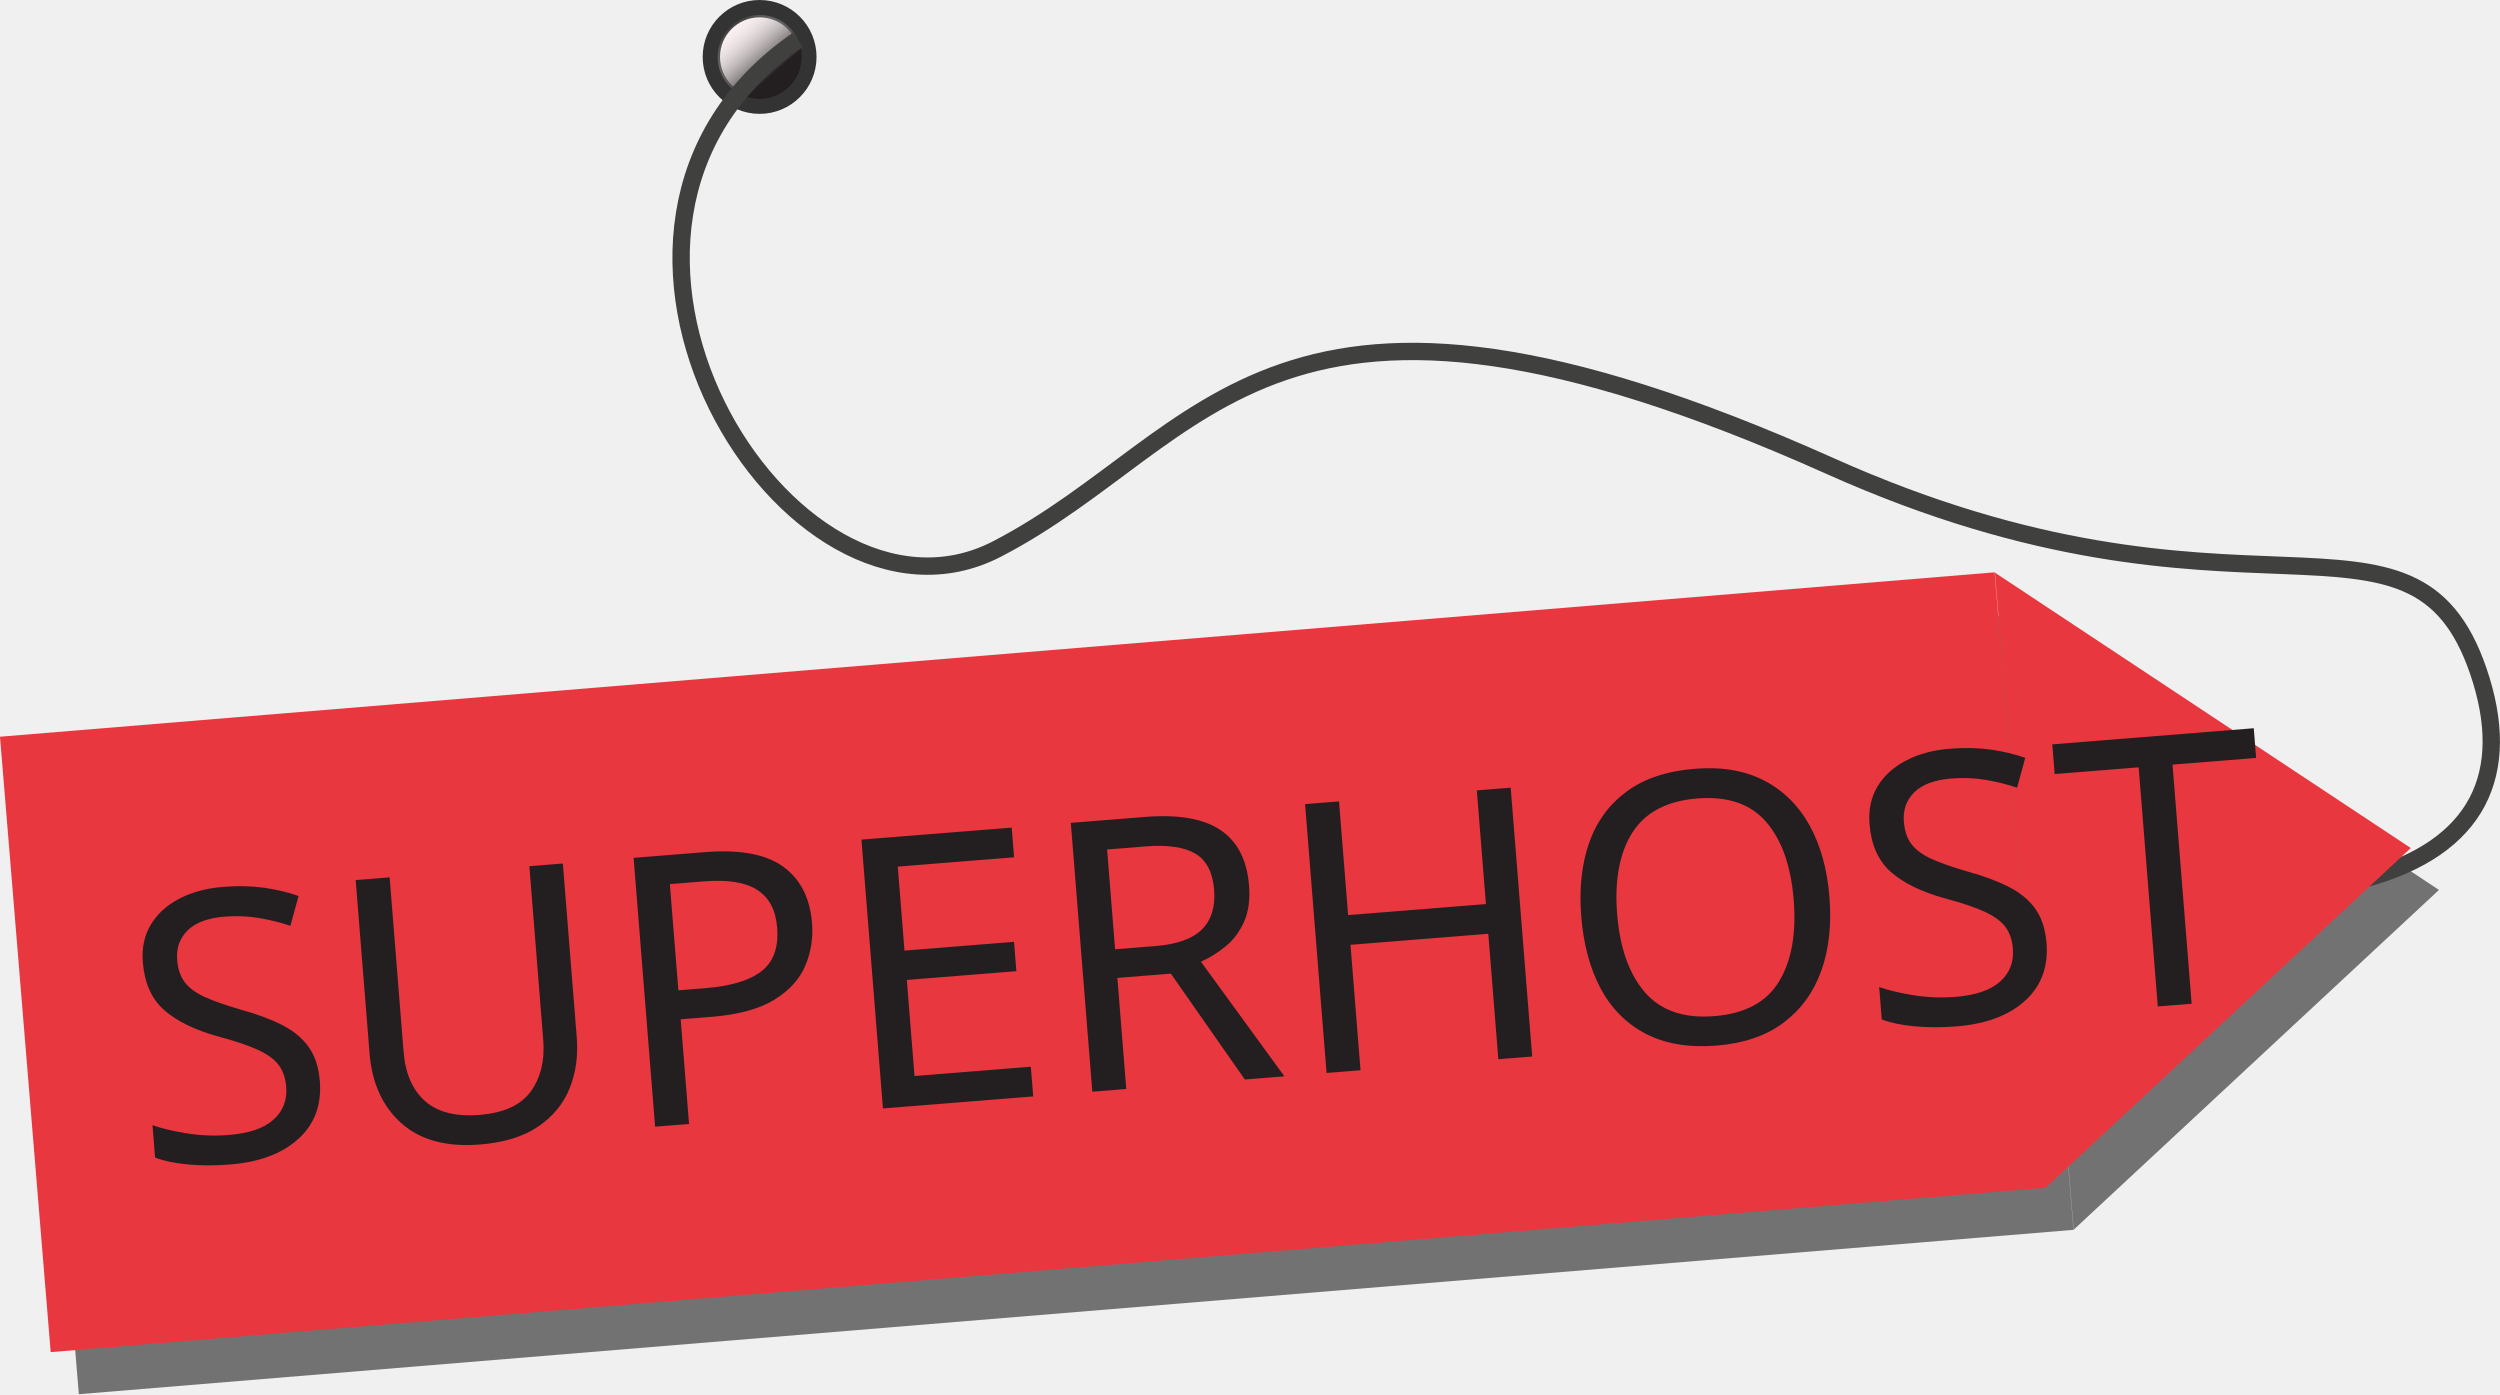
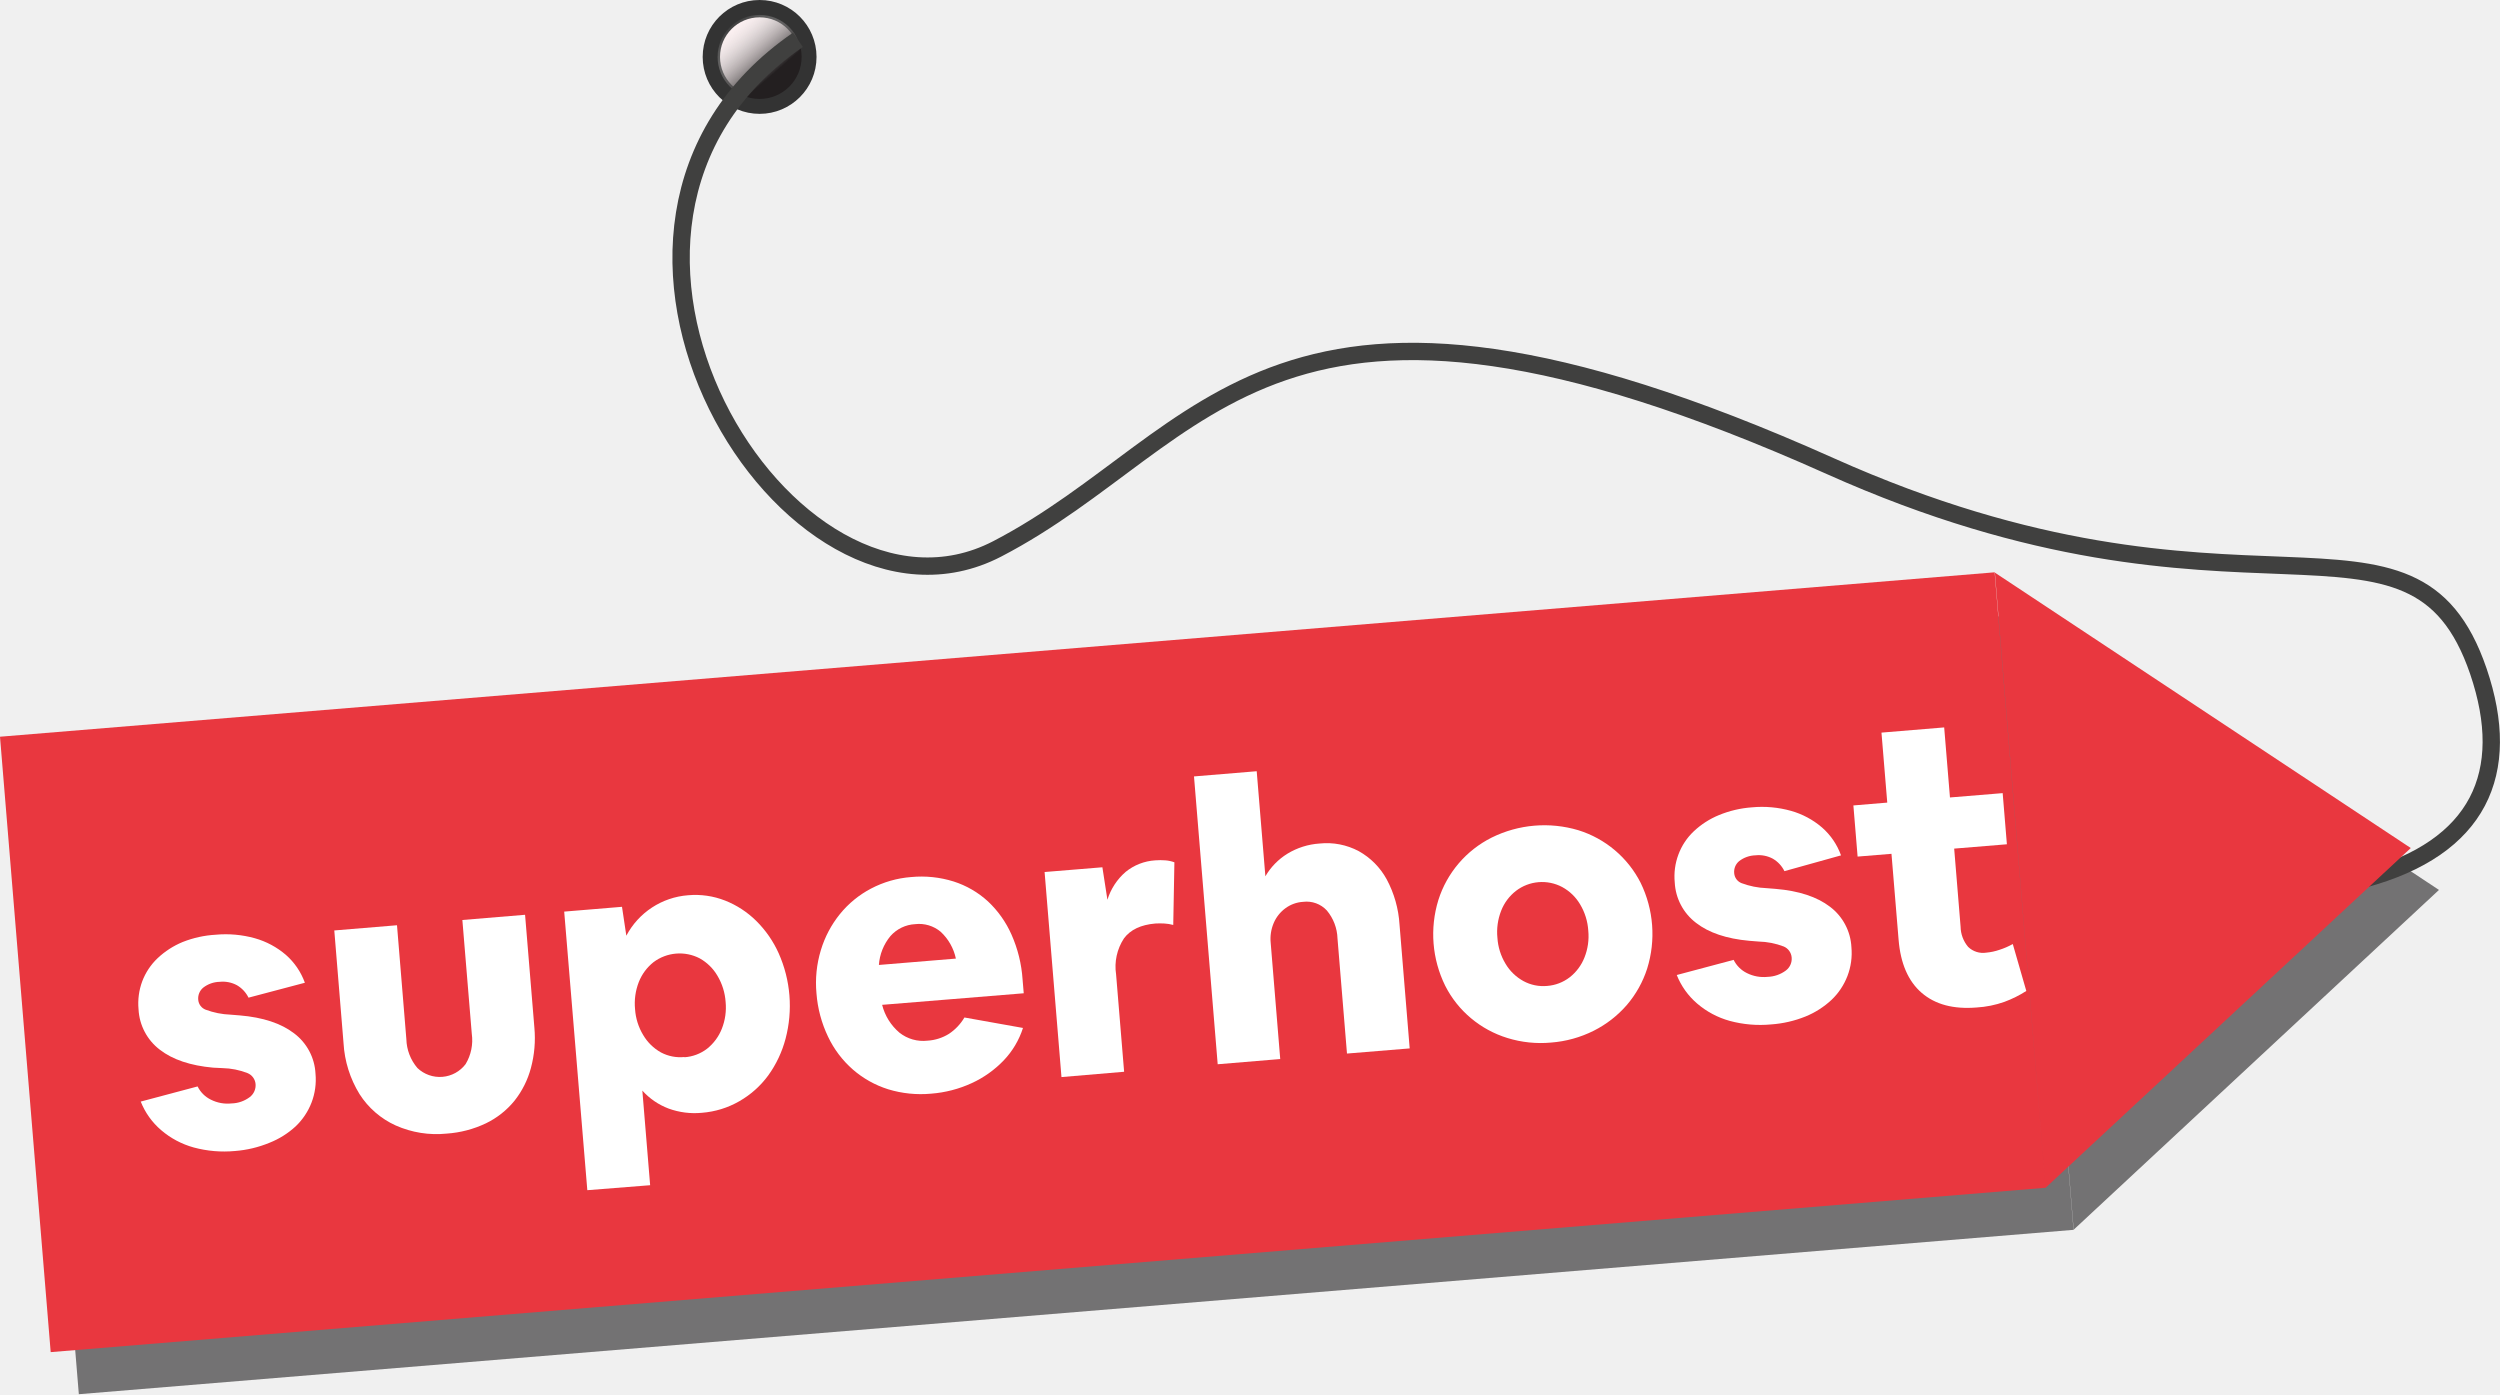
<svg xmlns="http://www.w3.org/2000/svg" viewBox="0 0 432.56 241.23">
  <defs>
-     <style>.cls-1{fill:#4a4849;opacity:0.75;}.cls-2{fill:#fef1f2;stroke:#333;}.cls-2,.cls-4{stroke-miterlimit:10;stroke-width:3px;}.cls-3{fill:url(#linear-gradient);}.cls-4{fill:none;stroke:#40403f;}.cls-5{fill:#e9373f;}.cls-6{font-size:65.16px;fill:#231f20;font-family:FranklinGothic-Medium, Franklin Gothic Medium;font-weight:500;}</style>
+     <style>.cls-1{fill:#4a4849;opacity:0.75;}.cls-2{fill:#fef1f2;stroke:#333;}.cls-2,.cls-4{stroke-miterlimit:10;stroke-width:3px;}.cls-3{fill:url(#linear-gradient);}.cls-4{fill:none;stroke:#40403f;}.cls-5{fill:#e9373f;}.cls-6{fill:#fff;}</style>
    <linearGradient id="linear-gradient" x1="126.16" y1="3.82" x2="136.22" y2="15.35" gradientUnits="userSpaceOnUse">
      <stop offset="0" stop-color="#fff" stop-opacity="0" />
      <stop offset="0.77" stop-color="#231f20" />
    </linearGradient>
  </defs>
  <g id="Layer_2" data-name="Layer 2">
    <path class="cls-1" d="M358.8,237.06,13.64,265.5,4.87,159,350,130.57m8.77,106.49L422,178.25l-72-47.68" transform="translate(0 -24.27)" />
    <circle class="cls-2" cx="131.43" cy="9.85" r="8.35" />
    <circle class="cls-3" cx="131.43" cy="9.85" r="7.27" />
    <path class="cls-4" d="M138.06,31.16c-47.24,32.5-1.63,106.82,34.48,88.08,36.86-19.13,47.14-57.75,144.14-14.32,71.26,31.92,100.72,2.08,112.14,35.5,6,17.63.06,30.57-19.78,35.94" transform="translate(0 -24.27)" />
    <path class="cls-5" d="M353.94,229.78,8.77,258.22,0,151.74l345.16-28.45m8.78,106.49L417.12,171l-72-47.68" transform="translate(0 -24.27)" />
-     <text class="cls-6" transform="matrix(1, -0.08, 0.08, 1, 23.63, 202.12)">SUPERHOST</text>
+     <path class="cls-6" d="M40.67,223.42a20.12,20.12,0,0,1-7.15-.61,14.63,14.63,0,0,1-5.64-3,12.61,12.61,0,0,1-3.53-4.94l9.84-2.62a5,5,0,0,0,2.3,2.29,6.4,6.4,0,0,0,3.57.65,5.45,5.45,0,0,0,3.16-1.1,2.57,2.57,0,0,0,1-2.26,2.25,2.25,0,0,0-1.4-1.89,12.57,12.57,0,0,0-4.32-.86L36.87,209q-5.88-.53-9.21-3.1a9.37,9.37,0,0,1-3.69-7,11,11,0,0,1,.64-4.84,10.73,10.73,0,0,1,2.66-4,14.17,14.17,0,0,1,4.36-2.81A18.33,18.33,0,0,1,37.31,186a18.8,18.8,0,0,1,6.79.61,14.11,14.11,0,0,1,5.37,2.88,11.69,11.69,0,0,1,3.28,4.82L43,196.89a5.07,5.07,0,0,0-2-2.15,5.15,5.15,0,0,0-3-.59,4.81,4.81,0,0,0-2.83,1,2.42,2.42,0,0,0-.87,2.12,2,2,0,0,0,1.28,1.7,13.74,13.74,0,0,0,4.3.86l1.62.13q6,.51,9.37,3.09a9.31,9.31,0,0,1,3.72,7,11.1,11.1,0,0,1-.69,5,11.31,11.31,0,0,1-2.75,4.11A14.62,14.62,0,0,1,46.62,222,19.5,19.5,0,0,1,40.67,223.42Z" transform="translate(0 -24.27)" />
+     <path class="cls-6" d="M77.29,220.41A17.35,17.35,0,0,1,68.46,219a14.52,14.52,0,0,1-6.25-5.42,18.87,18.87,0,0,1-2.77-8.82l-1.6-19.5,10.85-.9,1.62,19.71a8,8,0,0,0,1.92,5,5.61,5.61,0,0,0,8.33-.68,8,8,0,0,0,1.07-5.25L80,183.45l10.85-.9,1.61,19.51a19.85,19.85,0,0,1-.6,7A15.52,15.52,0,0,1,89,214.75a14.48,14.48,0,0,1-4.94,3.89A18.75,18.75,0,0,1,77.29,220.41Z" transform="translate(0 -24.27)" />
+     <path class="cls-6" d="M101.62,230.2l-4-48.2,10-.83.75,5a13.22,13.22,0,0,1,10.68-7,14.09,14.09,0,0,1,6.41.92,16,16,0,0,1,5.38,3.51,18.54,18.54,0,0,1,3.89,5.61A22.31,22.31,0,0,1,135.92,204a19.22,19.22,0,0,1-3,6.35,16.14,16.14,0,0,1-5,4.46,15.39,15.39,0,0,1-6.47,2,13.12,13.12,0,0,1-5.76-.73,11.61,11.61,0,0,1-4.55-3.11l1.35,16.37Zm16.8-23a7.2,7.2,0,0,0,3.94-1.49,8.31,8.31,0,0,0,2.53-3.43,10,10,0,0,0,.66-4.65,10.2,10.2,0,0,0-1.42-4.54,8.18,8.18,0,0,0-3.06-3,7.53,7.53,0,0,0-8,.66,8.24,8.24,0,0,0-2.54,3.43,10.21,10.21,0,0,0-.65,4.71,9.9,9.9,0,0,0,1.41,4.47,8.21,8.21,0,0,0,3.06,3A7.12,7.12,0,0,0,118.42,207.16Z" transform="translate(0 -24.27)" />
+     <path class="cls-6" d="M161.11,213.5a19.31,19.31,0,0,1-7.44-.76,17.12,17.12,0,0,1-6.11-3.42,17.51,17.51,0,0,1-4.29-5.68,21.05,21.05,0,0,1-2-7.48,19.55,19.55,0,0,1,.76-7.5,18.32,18.32,0,0,1,3.3-6.24,17.23,17.23,0,0,1,5.37-4.4,17.83,17.83,0,0,1,6.95-2,18.65,18.65,0,0,1,7.36.77,16,16,0,0,1,5.92,3.43,17.68,17.68,0,0,1,4.09,5.77,22.92,22.92,0,0,1,1.91,7.75l.2,2.39-24.5,2a9.25,9.25,0,0,0,3,4.82,6.61,6.61,0,0,0,4.87,1.38,7.93,7.93,0,0,0,3.69-1.18,8.7,8.7,0,0,0,2.68-2.83L177,202.13a14.52,14.52,0,0,1-3.33,5.61,18.1,18.1,0,0,1-5.54,3.94A20.54,20.54,0,0,1,161.11,213.5Zm-2.76-29.33a6.11,6.11,0,0,0-4.28,2.06,8.78,8.78,0,0,0-2,5l13.32-1.1a8.79,8.79,0,0,0-2.63-4.64A5.81,5.81,0,0,0,158.35,184.17Z" transform="translate(0 -24.27)" />
+     <path class="cls-6" d="M183.66,210.63l-2.92-35.48,10-.82.87,5.62a10.48,10.48,0,0,1,3.15-4.82,9,9,0,0,1,5.13-2,11.23,11.23,0,0,1,1.74,0,5.58,5.58,0,0,1,1.57.34L203,184.31a7.4,7.4,0,0,0-1.53-.25,13.76,13.76,0,0,0-1.57,0q-3.74.32-5.42,2.56a8.91,8.91,0,0,0-1.37,6.25l1.39,16.84Z" transform="translate(0 -24.27)" />
+     <path class="cls-6" d="M210.69,208.41l-4.1-49.8,10.85-.9,1.5,18.18a11.25,11.25,0,0,1,3.8-3.9,12.25,12.25,0,0,1,5.58-1.77,11.78,11.78,0,0,1,6.78,1.32,12.36,12.36,0,0,1,4.83,4.87,19,19,0,0,1,2.22,7.82l1.76,21.44-10.85.89-1.64-19.9a7.93,7.93,0,0,0-1.84-4.85,4.77,4.77,0,0,0-4.11-1.5,5.73,5.73,0,0,0-3.09,1.13,6.14,6.14,0,0,0-2,2.54,7,7,0,0,0-.52,3.43l1.65,20.1Z" transform="translate(0 -24.27)" />
+     <path class="cls-6" d="M268.36,204.66a19.44,19.44,0,0,1-7.54-.79,18.09,18.09,0,0,1-6.31-3.43,17.77,17.77,0,0,1-4.45-5.6A20.15,20.15,0,0,1,248.87,180a18.23,18.23,0,0,1,9.23-10.81,20.55,20.55,0,0,1,15-1.27,18.11,18.11,0,0,1,10.77,9.1A20.16,20.16,0,0,1,285,191.86a18.25,18.25,0,0,1-3.51,6.29,18.74,18.74,0,0,1-5.73,4.46A19.85,19.85,0,0,1,268.36,204.66Zm-.67-9.8a7.28,7.28,0,0,0,3.9-1.49,8.12,8.12,0,0,0,2.56-3.43,9.91,9.91,0,0,0,.66-4.65,10.07,10.07,0,0,0-1.41-4.54,8.07,8.07,0,0,0-3.1-3,7.43,7.43,0,0,0-8,.66,8.05,8.05,0,0,0-2.56,3.43,10.09,10.09,0,0,0-.65,4.71,9.89,9.89,0,0,0,1.4,4.47,8.16,8.16,0,0,0,3.1,3A7.18,7.18,0,0,0,267.69,194.86Z" transform="translate(0 -24.27)" />
+     <path class="cls-6" d="M306.44,201.52a20.12,20.12,0,0,1-7.15-.61,14.63,14.63,0,0,1-5.64-3,12.61,12.61,0,0,1-3.53-4.94l9.84-2.62a5.05,5.05,0,0,0,2.3,2.29,6.51,6.51,0,0,0,3.58.65,5.57,5.57,0,0,0,3.16-1.1,2.54,2.54,0,0,0,1-2.26,2.25,2.25,0,0,0-1.39-1.9,13,13,0,0,0-4.33-.85l-1.62-.13q-5.88-.53-9.2-3.1a9.37,9.37,0,0,1-3.69-7,10.81,10.81,0,0,1,.64-4.84,10.59,10.59,0,0,1,2.65-4,14.17,14.17,0,0,1,4.36-2.81,18.4,18.4,0,0,1,5.69-1.34,18.63,18.63,0,0,1,6.79.61,14.07,14.07,0,0,1,5.36,2.88,11.59,11.59,0,0,1,3.28,4.82L308.75,175a5.07,5.07,0,0,0-2-2.15,5.15,5.15,0,0,0-3-.59,4.84,4.84,0,0,0-2.83,1,2.41,2.41,0,0,0-.86,2.12,2,2,0,0,0,1.28,1.7,13.73,13.73,0,0,0,4.29.86l1.62.13q6,.51,9.37,3.08a9.35,9.35,0,0,1,3.72,7,11.11,11.11,0,0,1-.69,5,11.29,11.29,0,0,1-2.74,4.11,14.74,14.74,0,0,1-4.52,2.89A19.57,19.57,0,0,1,306.44,201.52Z" transform="translate(0 -24.27)" />
+     <path class="cls-6" d="M342,198.59q-6,.49-9.5-2.53t-4-9.22L327.27,172l-5.86.48-.73-8.85,5.86-.49-1-12.11,10.85-.9,1,12.12,9.12-.75.73,8.85-9.12.75,1.11,13.52a5.55,5.55,0,0,0,1.3,3.48,3.7,3.7,0,0,0,3.16,1,9.67,9.67,0,0,0,2.27-.49,12.51,12.51,0,0,0,2.3-1l2.34,8.12a19.52,19.52,0,0,1-3.8,1.89A17.43,17.43,0,0,1,342,198.59Z" transform="translate(0 -24.27)" />
  </g>
</svg>
